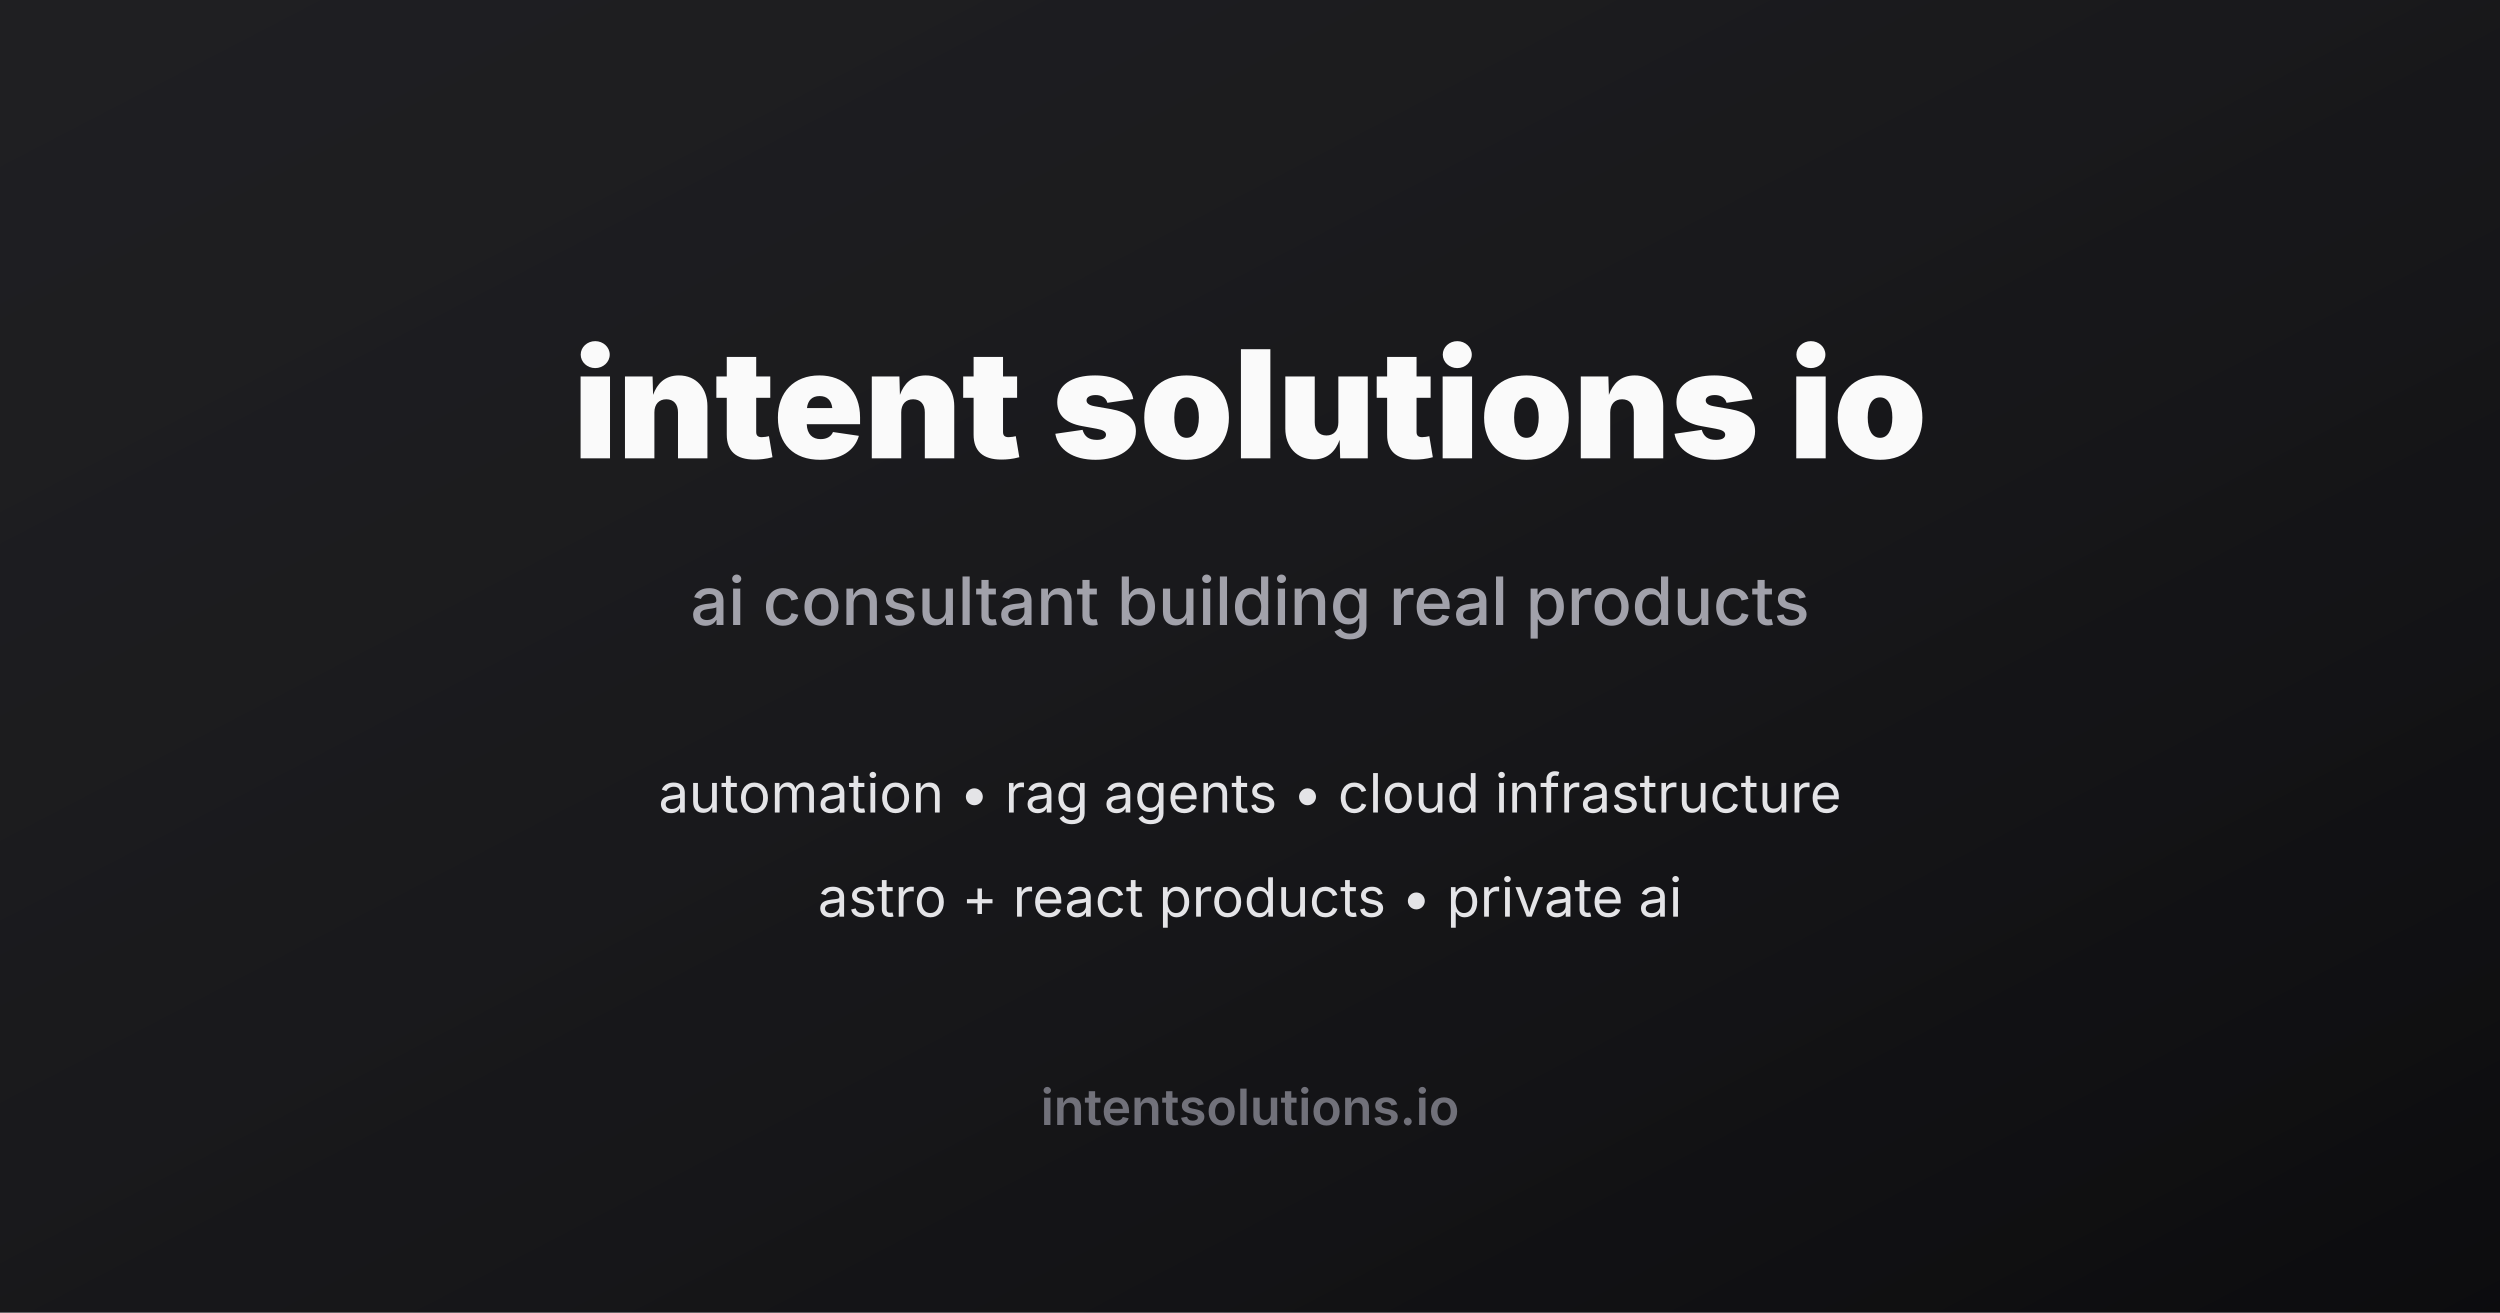
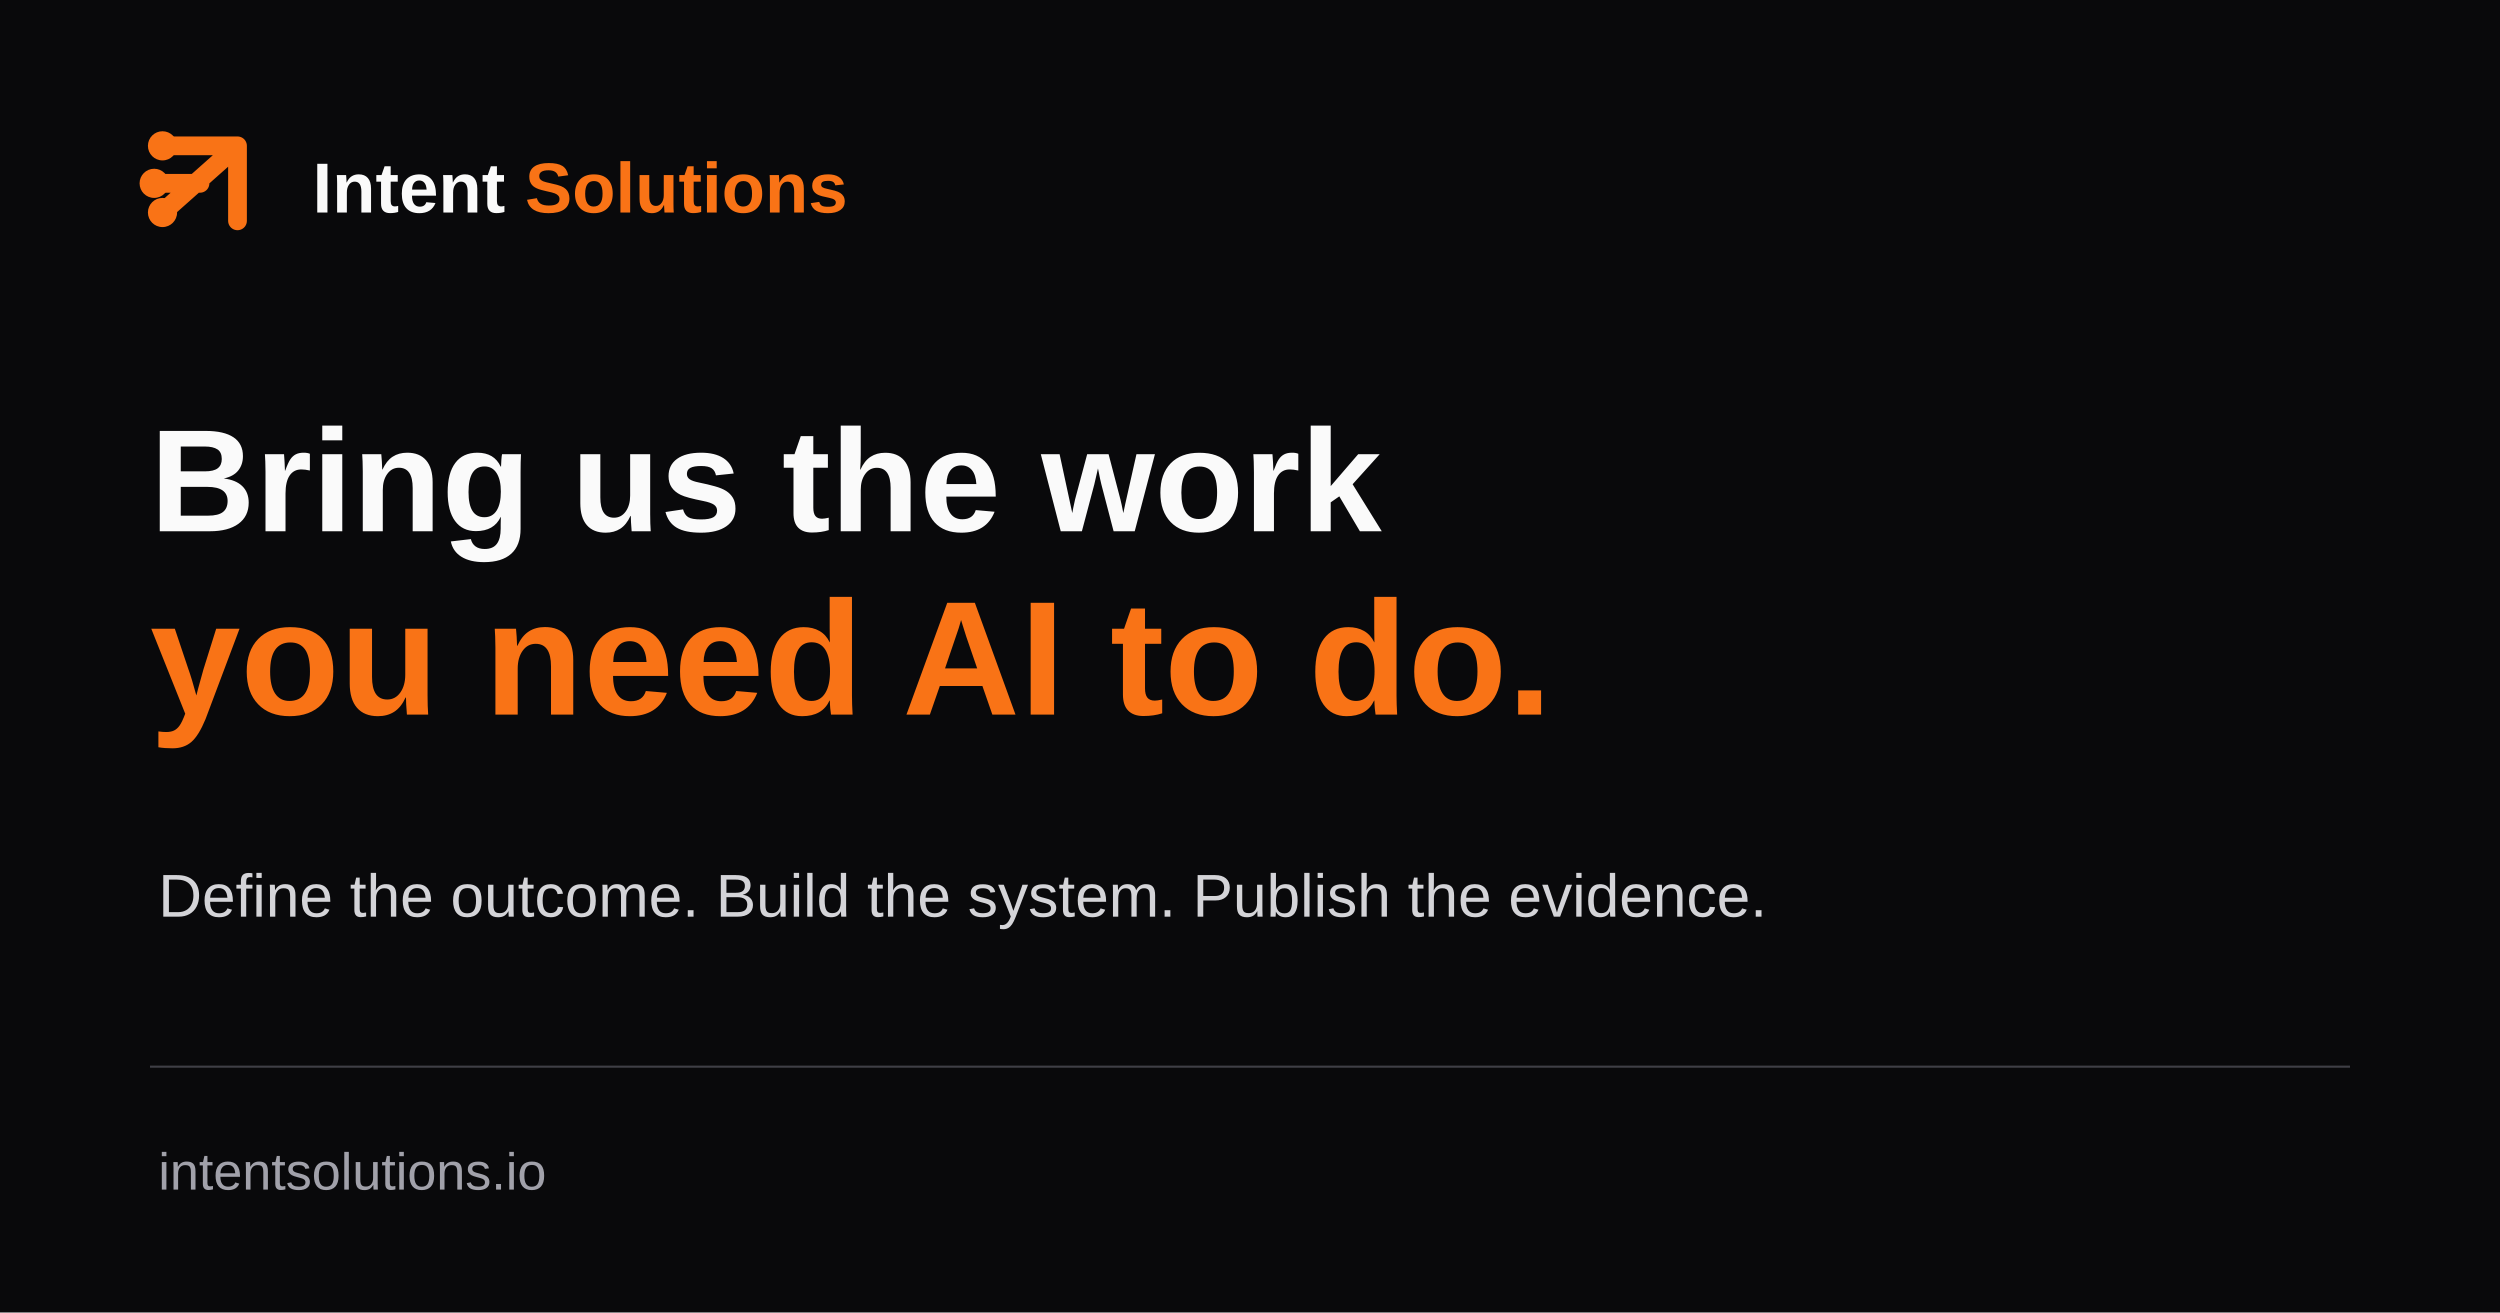
<svg xmlns="http://www.w3.org/2000/svg" width="1200" height="630" viewBox="0 0 1200 630">
-   <rect width="1200" height="630" fill="#18181B" />
-   <defs>
-     <linearGradient id="grad" x1="0%" y1="0%" x2="100%" y2="100%">
-       <stop offset="0%" style="stop-color:#27272A;stop-opacity:0.5" />
-       <stop offset="100%" style="stop-color:#09090B;stop-opacity:0.8" />
-     </linearGradient>
-   </defs>
-   <rect width="1200" height="630" fill="url(#grad)" />
-   <text x="600" y="220" font-family="Inter, system-ui, sans-serif" font-size="72" font-weight="900" fill="#FAFAFA" text-anchor="middle">
-     intent solutions io
+   <rect width="1200" height="630" fill="#09090b" />
+   <g transform="translate(64 54)" fill="none" stroke="#f97316" stroke-width="9" stroke-linecap="round" stroke-linejoin="round">
+     <path d="M14 16h36v36M14 48 50 16M10 34h22" />
+   </g>
+   <g transform="translate(64 54)" fill="#f97316">
+     <circle cx="14" cy="16" r="7" />
+     <circle cx="10" cy="34" r="7" />
+     <circle cx="14" cy="48" r="7" />
+   </g>
+   <text x="150" y="102" font-family="Arial,sans-serif" font-size="34" font-weight="700" fill="#fafafa">Intent <tspan fill="#f97316">Solutions</tspan>
  </text>
-   <text x="600" y="300" font-family="Inter, system-ui, sans-serif" font-size="32" font-weight="500" fill="#A1A1AA" text-anchor="middle">
-     ai consultant building real products
-   </text>
-   <text x="600" y="390" font-family="Inter, system-ui, sans-serif" font-size="26" font-weight="400" fill="#E4E4E7" text-anchor="middle">
-     automation • rag agents • cloud infrastructure
-   </text>
-   <text x="600" y="440" font-family="Inter, system-ui, sans-serif" font-size="26" font-weight="400" fill="#E4E4E7" text-anchor="middle">
-     astro + react products • private ai
-   </text>
-   <text x="600" y="540" font-family="Inter, system-ui, sans-serif" font-size="24" font-weight="600" fill="#71717A" text-anchor="middle">
-     intentsolutions.io
-   </text>
+   <text x="72" y="255" font-family="Arial,sans-serif" font-size="70" font-weight="700" fill="#fafafa">Bring us the work</text>
+   <text x="72" y="343" font-family="Arial,sans-serif" font-size="78" font-weight="700" fill="#f97316">you need AI to do.</text>
+   <text x="76" y="440" font-family="Arial,sans-serif" font-size="29" fill="#d4d4d8">Define the outcome. Build the system. Publish the evidence.</text>
+   <path d="M72 512h1056" stroke="#3f3f46" />
+   <text x="76" y="571" font-family="Arial,sans-serif" font-size="25" fill="#a1a1aa">intentsolutions.io</text>
</svg>
